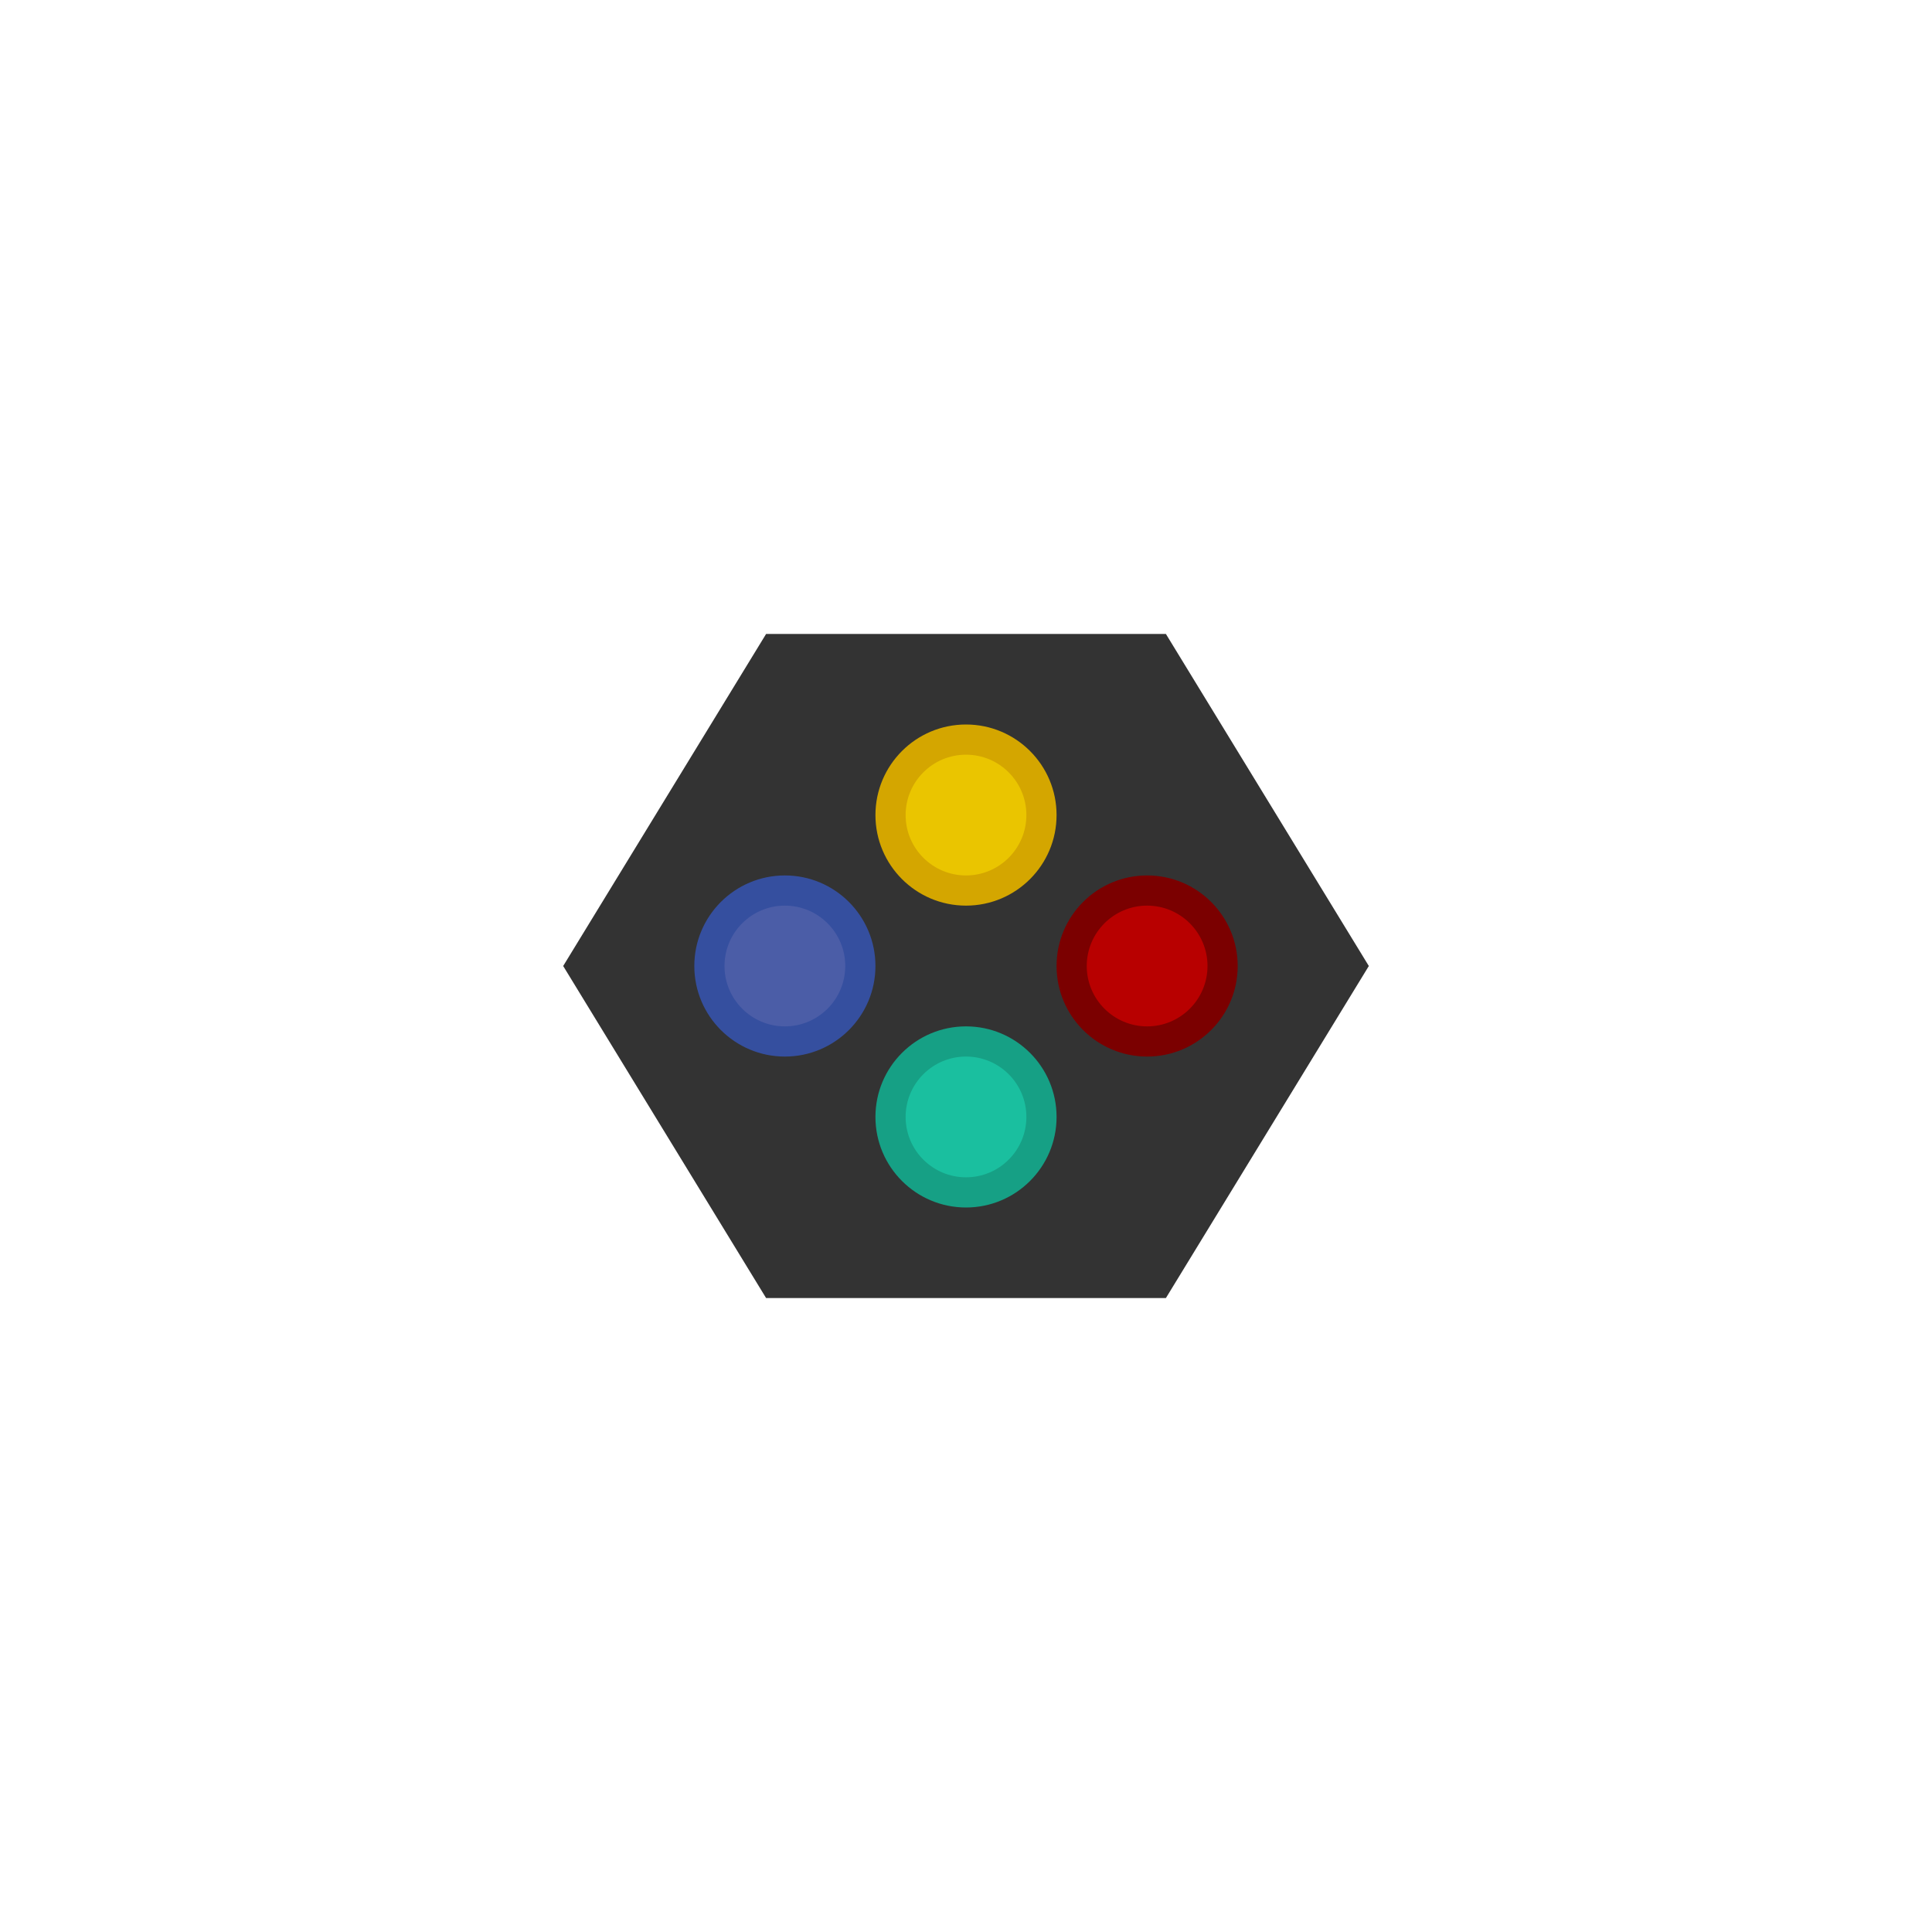
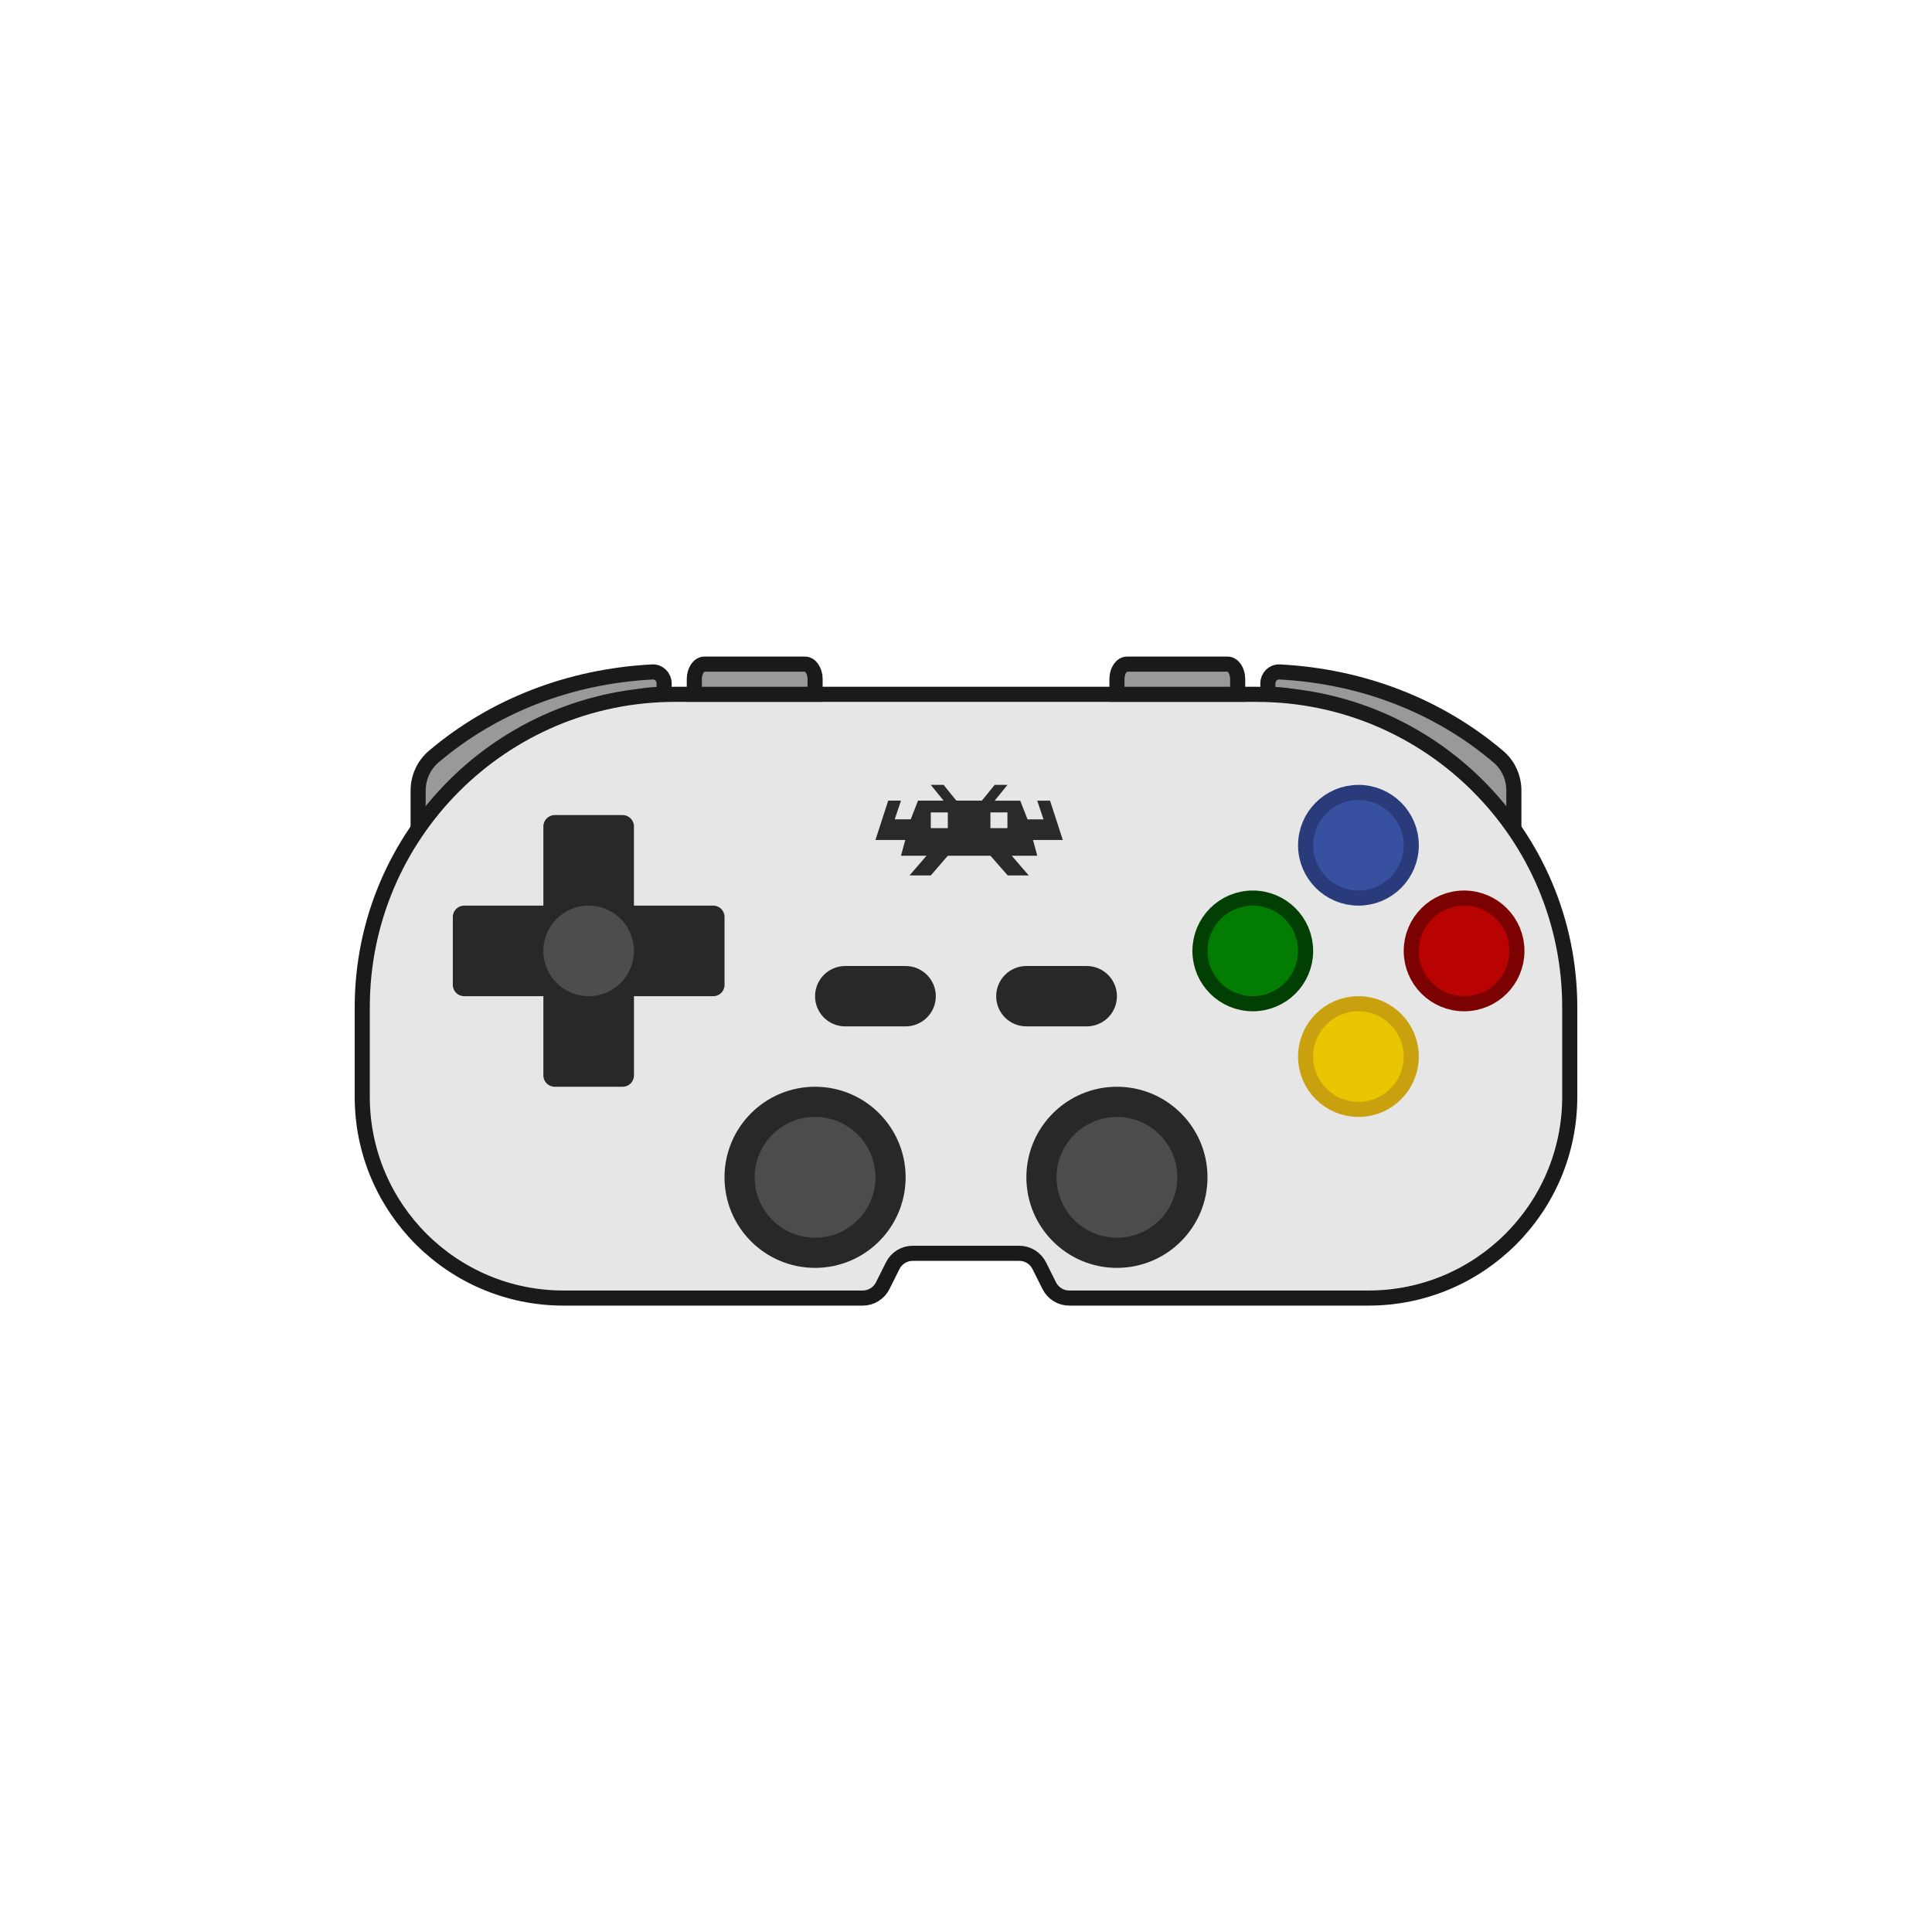
- <svg xmlns="http://www.w3.org/2000/svg" viewBox="0 0 341.333 341.333" height="256" width="256" xml:space="preserve" id="svg2" version="1.1">
-   <defs id="defs6">
-     <clipPath id="clipPath18" clipPathUnits="userSpaceOnUse">
-       <path id="path16" d="M 0,256 H 256 V 0 H 0 Z" />
-     </clipPath>
-     <clipPath id="clipPath26" clipPathUnits="userSpaceOnUse">
-       <path id="path24" d="M 74.624,172 H 181.376 V 84 H 74.624 Z" />
-     </clipPath>
-     <clipPath id="clipPath46" clipPathUnits="userSpaceOnUse">
-       <path id="path44" d="M 0,256 H 256 V 0 H 0 Z" />
+ <svg xmlns="http://www.w3.org/2000/svg" id="svg4152" version="1.1" width="64" height="64" xml:space="preserve">
+   <defs id="defs4156">
+     <clipPath clipPathUnits="userSpaceOnUse" id="clipPath4166">
+       <path d="M 0,64 64,64 64,0 0,0 0,64 z" id="path4168" />
    </clipPath>
  </defs>
-   <g id="g22" transform="matrix(1.333333,0,0,-1.333333,0,341.3333)" />
-   <g id="g30" transform="matrix(1.333333,0,0,-1.333333,205.9817,112)" style="fill:#333333;fill-opacity:1">
-     <path id="path28" style="fill:#333333;fill-opacity:1;fill-rule:nonzero;stroke:none" d="m 0,0 h -4.486 -44 -4.487 l -2.34,-3.829 -22,-36 -2.549,-4.171 2.549,-4.172 22,-36 2.34,-3.828 h 4.487 44 H 0 l 2.34,3.828 22,36 2.55,4.172 -2.55,4.171 -22,36 z" />
+   <g id="g4160" transform="matrix(1.25,0,0,-1.25,0,64)">
+     <path id="path960" style="fill:#999999;fill-opacity:1;fill-rule:nonzero;stroke:#1a1a1a;stroke-width:0.4;stroke-miterlimit:4;stroke-dasharray:none" d="m 33.6,32.8 v 0.292 c 0,0.168 0.14,0.309 0.309,0.301 2.207,-0.115 4.221,-0.907 5.799,-2.246 0.263,-0.223 0.411,-0.553 0.411,-0.899 V 28.334 C 38.494,30.091 36.177,32.8 33.6,32.8" />
+     <path d="m 17.6,32.8 v 0.292 c 0,0.168 -0.14,0.309 -0.309,0.301 C 15.084,33.278 13.07,32.486 11.492,31.147 11.229,30.923 11.081,30.593 11.081,30.248 V 28.334 c 1.625,1.757 3.942,4.466 6.519,4.466" style="fill:#999999;fill-opacity:1;fill-rule:nonzero;stroke:#1a1a1a;stroke-width:0.4;stroke-miterlimit:4;stroke-dasharray:none" id="path948" />
+     <path d="M 33.304,32.8 H 17.896 C 13.314,32.8 9.6,29.085 9.6,24.504 V 22.133 C 9.6,19.188 11.988,16.8 14.933,16.8 h 7.93 c 0.225,0 0.43,0.127 0.53,0.328 l 0.265,0.53 c 0.1,0.201 0.305,0.328 0.53,0.328 h 2.823 c 0.225,0 0.43,-0.127 0.53,-0.328 l 0.265,-0.53 C 27.907,16.927 28.112,16.8 28.337,16.8 h 7.93 C 39.212,16.8 41.6,19.188 41.6,22.133 v 2.37 c 0,4.582 -3.714,8.296 -8.296,8.296" style="fill:#e6e6e6;fill-opacity:1;fill-rule:nonzero;stroke:#1a1a1a;stroke-width:0.4;stroke-miterlimit:4;stroke-dasharray:none" id="path930" />
+     <path style="opacity:0.99;vector-effect:none;fill:#262626;fill-opacity:1;stroke:none;stroke-width:3.2;stroke-linecap:butt;stroke-linejoin:miter;stroke-miterlimit:4;stroke-dasharray:none;stroke-dashoffset:0;stroke-opacity:1" d="M 27.199,25.6 C 26.757,25.6 26.4,25.24 26.4,24.799 26.4,24.357 26.757,24 27.199,24 h 1.599 C 29.241,24 29.6,24.357 29.6,24.799 29.6,25.24 29.241,25.6 28.798,25.6 Z" id="path932" />
+     <path id="path942" d="M 22.399,25.6 C 21.957,25.6 21.6,25.24 21.6,24.799 21.6,24.357 21.957,24 22.399,24 h 1.599 C 24.441,24 24.8,24.357 24.8,24.799 24.8,25.24 24.441,25.6 23.998,25.6 Z" style="opacity:0.99;vector-effect:none;fill:#262626;fill-opacity:1;stroke:none;stroke-width:3.2;stroke-linecap:butt;stroke-linejoin:miter;stroke-miterlimit:4;stroke-dasharray:none;stroke-dashoffset:0;stroke-opacity:1" />
+     <path id="path944" d="M 14.701,29.6 C 14.535,29.6 14.4,29.465 14.4,29.299 V 27.2 H 12.301 C 12.135,27.2 12,27.065 12,26.899 V 25.099 c 0,-0.166 0.135,-0.299 0.301,-0.299 H 14.4 v -2.101 c 0,-0.166 0.135,-0.299 0.301,-0.299 h 1.799 c 0.166,0 0.301,0.133 0.301,0.299 v 2.101 h 2.101 c 0.166,0 0.299,0.133 0.299,0.299 v 1.8 c 1e-6,0.166 -0.133,0.301 -0.299,0.301 H 16.8 v 2.099 c 0,0.166 -0.135,0.301 -0.301,0.301 z" style="opacity:0.99;vector-effect:none;fill:#262626;fill-opacity:1;stroke:none;stroke-width:3.2;stroke-linecap:butt;stroke-linejoin:miter;stroke-miterlimit:4;stroke-dasharray:none;stroke-dashoffset:0;stroke-opacity:1" />
+     <path d="m 16.8,26 c 0,-0.663 -0.537,-1.2 -1.2,-1.2 C 14.937,24.8 14.4,25.337 14.4,26 c 0,0.663 0.537,1.2 1.2,1.2 C 16.263,27.2 16.8,26.663 16.8,26" style="fill:#4d4d4d;fill-opacity:1;fill-rule:nonzero;stroke:none;stroke-width:0.8" id="path946" />
+     <path d="m 21.6,32.8 h -3.2 v 0.4 c 0,0.221 0.119,0.4 0.267,0.4 h 2.667 c 0.147,0 0.267,-0.179 0.267,-0.4 z" style="fill:#999999;fill-opacity:1;fill-rule:nonzero;stroke:#1a1a1a;stroke-width:0.4;stroke-miterlimit:4;stroke-dasharray:none" id="path950" />
+     <path id="path952" d="m 29.6,22.4 c -1.326,-8e-5 -2.4,-1.075 -2.4,-2.4 -8.1e-5,-1.325 1.074,-2.4 2.4,-2.4 1.326,8.1e-5 2.4,1.075 2.4,2.4 8.2e-5,1.325 -1.074,2.4 -2.4,2.4 z" style="opacity:0.99;vector-effect:none;fill:#262626;fill-opacity:1;stroke:none;stroke-width:3.2;stroke-linecap:butt;stroke-linejoin:miter;stroke-miterlimit:4;stroke-dasharray:none;stroke-dashoffset:0;stroke-opacity:1" />
+     <path id="path954" d="m 29.6,21.6 c -0.884,0 -1.6,-0.717 -1.6,-1.601 0,-0.884 0.716,-1.599 1.6,-1.599 0.884,0 1.6,0.715 1.6,1.599 0,0.884 -0.716,1.601 -1.6,1.601 z" style="opacity:0.99;vector-effect:none;fill:#4d4d4d;fill-opacity:1;stroke:none;stroke-width:3.2;stroke-linecap:butt;stroke-linejoin:miter;stroke-miterlimit:4;stroke-dasharray:none;stroke-dashoffset:0;stroke-opacity:1" />
+     <path style="opacity:0.99;vector-effect:none;fill:#262626;fill-opacity:1;stroke:none;stroke-width:3.2;stroke-linecap:butt;stroke-linejoin:miter;stroke-miterlimit:4;stroke-dasharray:none;stroke-dashoffset:0;stroke-opacity:1" d="m 21.6,22.4 c -1.326,-8e-5 -2.4,-1.075 -2.4,-2.4 -8.1e-5,-1.325 1.074,-2.4 2.4,-2.4 1.326,8.1e-5 2.4,1.075 2.4,2.4 8.2e-5,1.325 -1.074,2.4 -2.4,2.4 z" id="path956" />
+     <path style="opacity:0.99;vector-effect:none;fill:#4d4d4d;fill-opacity:1;stroke:none;stroke-width:3.2;stroke-linecap:butt;stroke-linejoin:miter;stroke-miterlimit:4;stroke-dasharray:none;stroke-dashoffset:0;stroke-opacity:1" d="m 21.6,21.6 c -0.884,0 -1.6,-0.717 -1.6,-1.601 0,-0.884 0.716,-1.599 1.6,-1.599 0.884,0 1.6,0.715 1.6,1.599 0,0.884 -0.716,1.601 -1.6,1.601 z" id="path958" />
+     <path id="path962" style="fill:#999999;fill-opacity:1;fill-rule:nonzero;stroke:#1a1a1a;stroke-width:0.4;stroke-miterlimit:4;stroke-dasharray:none" d="m 29.6,32.8 h 3.2 v 0.4 c 0,0.221 -0.119,0.4 -0.267,0.4 H 29.867 C 29.719,33.6 29.6,33.421 29.6,33.2 Z" />
+     <path style="opacity:0.99;vector-effect:none;fill:#282828;fill-opacity:1;stroke:none;stroke-width:0.8;stroke-linecap:butt;stroke-linejoin:miter;stroke-miterlimit:4;stroke-dasharray:none;stroke-dashoffset:0;stroke-opacity:1;paint-order:markers stroke fill" d="m 24.667,30.4 0.339,-0.417 H 24.329 L 24.135,29.487 H 23.711 l 0.166,0.496 H 23.539 L 23.2,28.939 h 0.79 l -0.113,-0.417 h 0.677 L 24.103,28 h 0.564 l 0.451,0.522 h 1.129 L 26.706,28 h 0.557 l -0.451,0.522 h 0.677 l -0.113,0.417 h 0.79 l -0.339,1.043 h -0.339 l 0.166,-0.496 h -0.423 l -0.194,0.496 H 26.36 L 26.699,30.4 H 26.36 L 26.021,29.983 H 25.344 L 25.006,30.4 Z m 0,-0.73 h 0.451 v -0.417 h -0.451 z m 1.58,0 h 0.451 v -0.417 h -0.451 z" id="rect816" />
+     <path style="opacity:0.99;vector-effect:none;fill:#eac500;fill-opacity:1;stroke:#c9a00d;stroke-width:0.8;stroke-linecap:butt;stroke-linejoin:miter;stroke-miterlimit:4;stroke-dasharray:none;stroke-dashoffset:0;stroke-opacity:1;paint-order:markers stroke fill" d="M 34.8,23.2 C 34.8,22.537 35.338,22 36.001,22 36.663,22 37.2,22.537 37.2,23.2 c 0,0.663 -0.537,1.2 -1.199,1.2 C 35.338,24.4 34.8,23.863 34.8,23.2 Z" id="path938" />
+     <path id="path941" d="m 34.8,28.8 c 0,-0.663 0.538,-1.2 1.201,-1.2 C 36.663,27.6 37.2,28.137 37.2,28.8 37.2,29.463 36.663,30 36.001,30 35.338,30 34.8,29.463 34.8,28.8 Z" style="opacity:0.99;vector-effect:none;fill:#354f9f;fill-opacity:1;stroke:#273979;stroke-width:0.8;stroke-linecap:butt;stroke-linejoin:miter;stroke-miterlimit:4;stroke-dasharray:none;stroke-dashoffset:0;stroke-opacity:1;paint-order:markers stroke fill" />
+     <path id="path947" d="M 33.2,27.2 C 32.537,27.2 32,26.662 32,25.999 32,25.337 32.537,24.8 33.2,24.8 c 0.663,0 1.2,0.537 1.2,1.199 C 34.4,26.662 33.863,27.2 33.2,27.2 Z" style="opacity:0.99;vector-effect:none;fill:#007b00;fill-opacity:1;stroke:#003d00;stroke-width:0.8;stroke-linecap:butt;stroke-linejoin:miter;stroke-miterlimit:4;stroke-dasharray:none;stroke-dashoffset:0;stroke-opacity:1;paint-order:markers stroke fill" />
+     <path style="opacity:0.99;vector-effect:none;fill:#b80000;fill-opacity:1;stroke:#7b0000;stroke-width:0.8;stroke-linecap:butt;stroke-linejoin:miter;stroke-miterlimit:4;stroke-dasharray:none;stroke-dashoffset:0;stroke-opacity:1;paint-order:markers stroke fill" d="m 38.8,27.2 c -0.663,0 -1.2,-0.538 -1.2,-1.201 C 37.6,25.337 38.137,24.8 38.8,24.8 39.463,24.8 40,25.337 40,25.999 40,26.662 39.463,27.2 38.8,27.2 Z" id="path949" />
  </g>
-   <path id="path38" style="fill:#333333;fill-opacity:1;fill-rule:nonzero;stroke:none;stroke-width:1.333" d="m 200,122.667 h -58.667 l -29.333,48 29.333,48 H 200 l 29.333,-48 z" />
-   <path id="path50" style="fill:#d4a600;fill-opacity:1;fill-rule:nonzero;stroke:none;stroke-width:1.333" d="m 186.667,144 c 0,8.836 -7.164,16 -16,16 -8.836,0 -16,-7.164 -16,-16 0,-8.836 7.164,-16 16,-16 8.836,0 16,7.164 16,16" />
-   <path id="path54" style="fill:#16a085;fill-opacity:1;fill-rule:nonzero;stroke:none;stroke-width:1.333" d="m 186.667,197.333 c 0,8.836 -7.164,16 -16,16 -8.836,0 -16,-7.164 -16,-16 0,-8.836 7.164,-16 16,-16 8.836,0 16,7.164 16,16" />
-   <path id="path58" style="fill:#7b0000;fill-opacity:1;fill-rule:nonzero;stroke:none;stroke-width:1.333" d="m 202.667,186.667 c -8.836,0 -16,-7.164 -16,-16 0,-8.836 7.164,-16 16,-16 8.836,0 16,7.164 16,16 0,8.836 -7.164,16 -16,16" />
-   <path id="path62" style="fill:#354f9f;fill-opacity:1;fill-rule:nonzero;stroke:none;stroke-width:1.333" d="m 138.667,186.667 c -8.836,0 -16,-7.164 -16,-16 0,-8.836 7.164,-16 16,-16 8.836,0 16,7.164 16,16 0,8.836 -7.164,16 -16,16" />
-   <path id="path66" style="fill:#b80000;fill-opacity:1;fill-rule:nonzero;stroke:none;stroke-width:1.333" d="m 213.333,170.667 c 0,5.891 -4.776,10.667 -10.667,10.667 C 196.776,181.333 192,176.557 192,170.667 192,164.776 196.776,160 202.667,160 c 5.891,0 10.667,4.776 10.667,10.667" />
-   <path id="path70" style="fill:#1abf9f;fill-opacity:1;fill-rule:nonzero;stroke:none;stroke-width:1.333" d="M 181.333,197.333 C 181.333,203.224 176.557,208 170.667,208 164.776,208 160,203.224 160,197.333 c 0,-5.891 4.776,-10.667 10.667,-10.667 5.891,0 10.667,4.776 10.667,10.667" />
-   <path id="path74" style="fill:#eac500;fill-opacity:1;fill-rule:nonzero;stroke:none;stroke-width:1.333" d="m 181.333,144 c 0,5.891 -4.776,10.667 -10.667,10.667 C 164.776,154.667 160,149.891 160,144 c 0,-5.891 4.776,-10.667 10.667,-10.667 5.891,0 10.667,4.776 10.667,10.667" />
-   <path id="path78" style="fill:#4b5da7;fill-opacity:1;fill-rule:nonzero;stroke:none;stroke-width:1.333" d="m 149.333,170.667 c 0,5.891 -4.776,10.667 -10.667,10.667 C 132.776,181.333 128,176.557 128,170.667 128,164.776 132.776,160 138.667,160 c 5.891,0 10.667,4.776 10.667,10.667" />
</svg>
